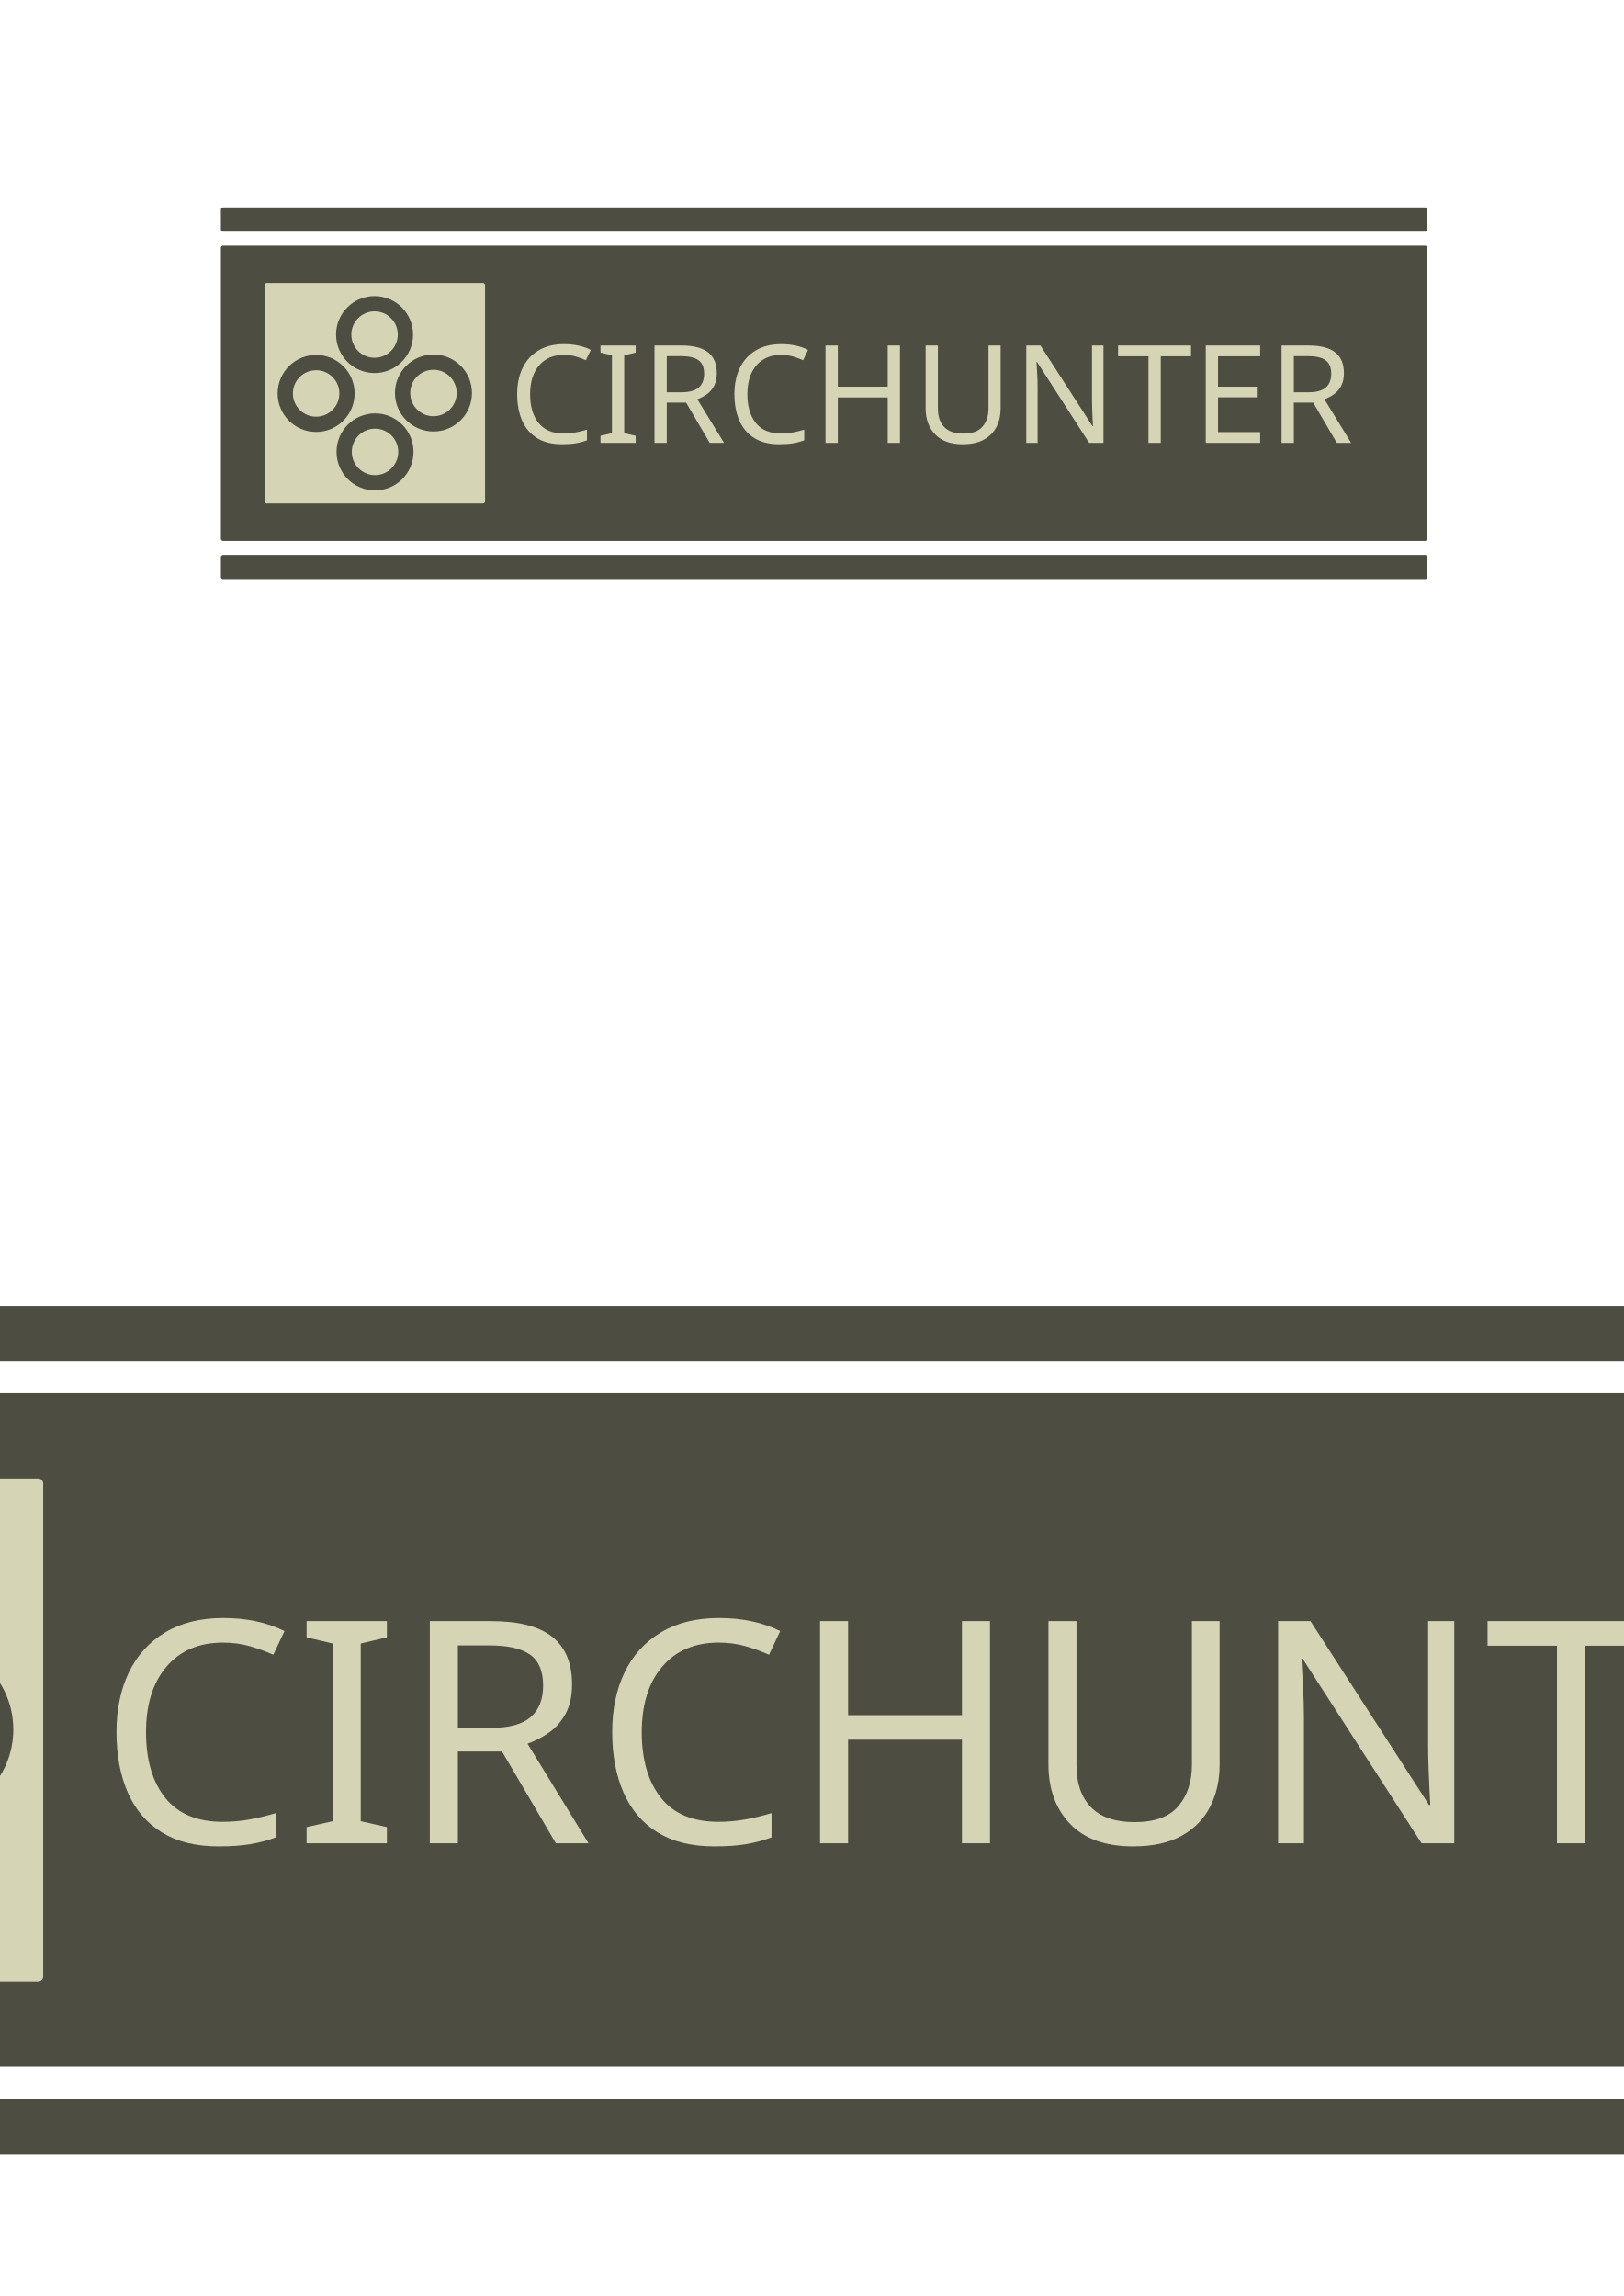
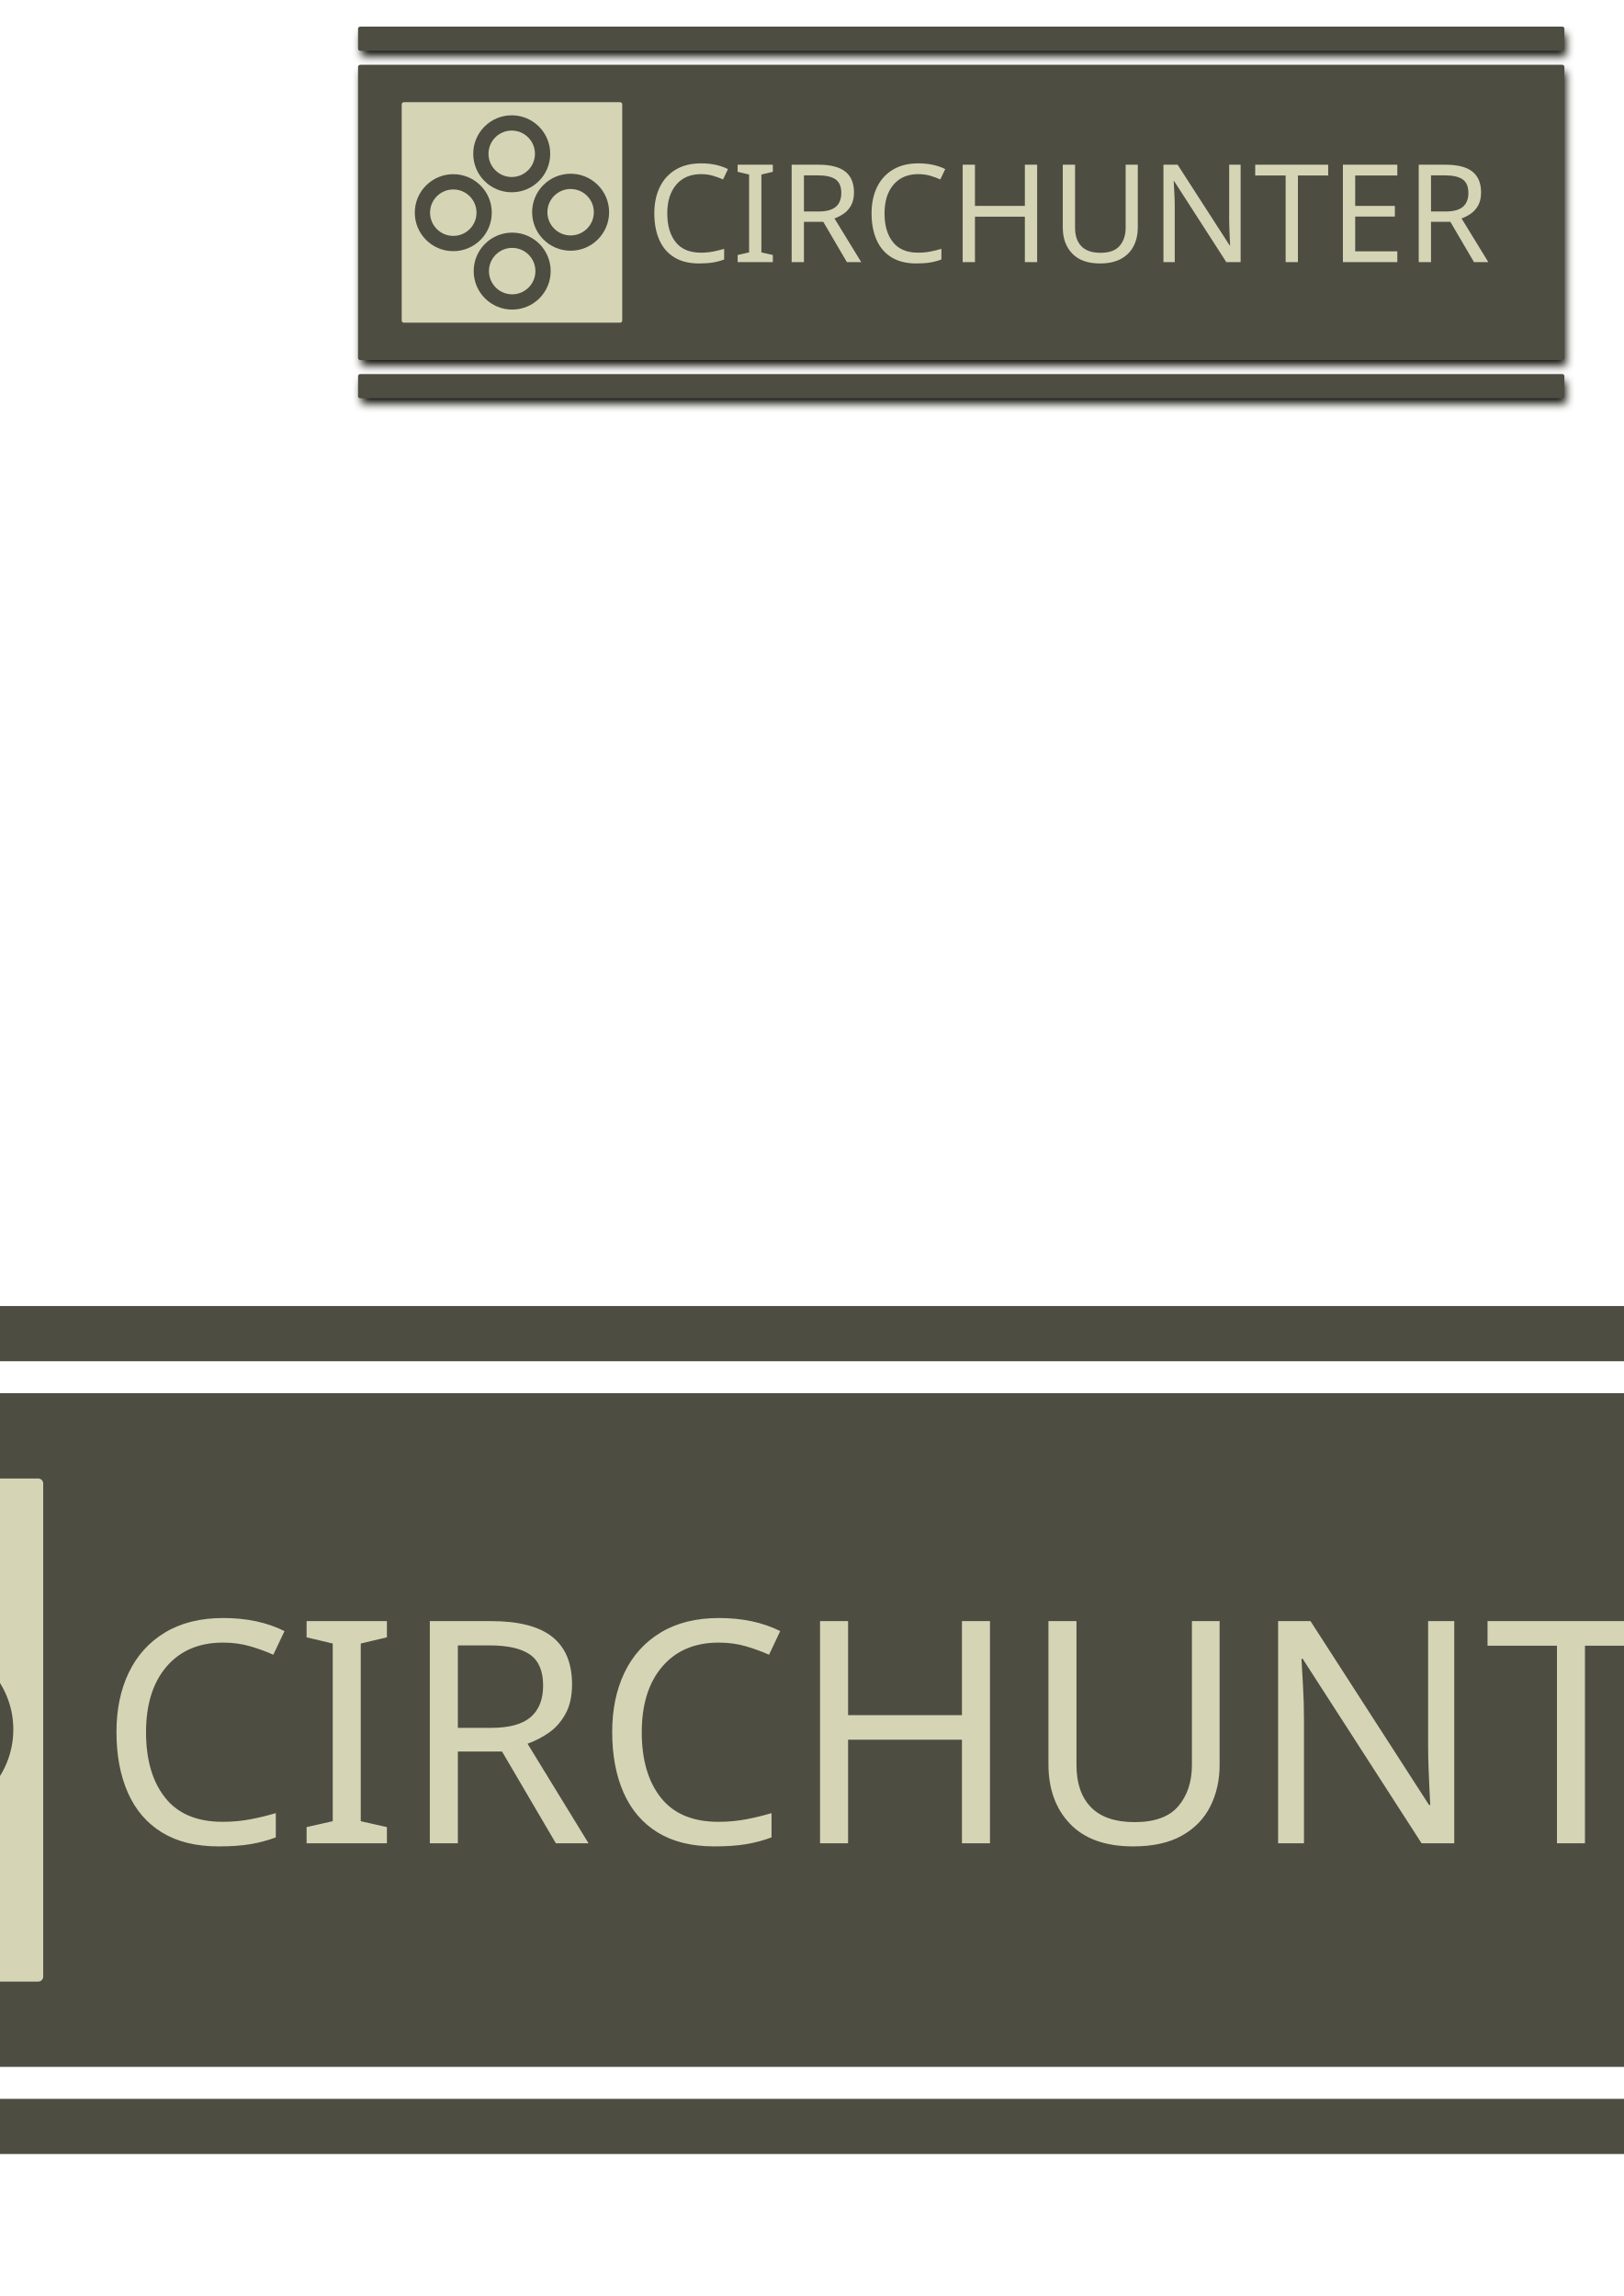
<svg xmlns="http://www.w3.org/2000/svg" width="210mm" height="297mm" viewBox="0 0 744.094 1052.362" id="svg2" version="1.1">
-   <defs id="defs4" />
+   <defs id="defs4">
+     <filter style="color-interpolation-filters:sRGB" id="filter4247" x="-0.008" width="1.016" y="-0.026" height="1.051">
+       <feGaussianBlur stdDeviation="1.798" id="feGaussianBlur4249" />
+     </filter>
+   </defs>
  <g id="layer1">
+     <g id="g4179" style="fill:#000000;filter:url(#filter4247)" transform="translate(64,-80)">
+       <rect style="opacity:1;fill:#000000;fill-opacity:1;fill-rule:nonzero;stroke:#4e4d42;stroke-width:2;stroke-linecap:round;stroke-linejoin:round;stroke-miterlimit:4;stroke-dasharray:none;stroke-dashoffset:0;stroke-opacity:1" id="rect4181" width="550.83" height="133.34" x="102.228" y="113.561" />
+       <text xml:space="preserve" style="font-style:normal;font-weight:normal;font-size:15px;line-height:125%;font-family:sans-serif;letter-spacing:0px;word-spacing:0px;fill:#000000;fill-opacity:1;stroke:none;stroke-width:0.4;stroke-linecap:butt;stroke-linejoin:miter;stroke-miterlimit:4;stroke-dasharray:none;stroke-opacity:1" x="233.184" y="202.982" id="text4183">
+         <tspan id="tspan4185" x="233.184" y="202.982" style="font-style:normal;font-variant:normal;font-weight:normal;font-stretch:normal;font-size:62.5px;font-family:sans-serif;-inkscape-font-specification:sans-serif;fill:#000000;fill-opacity:1;stroke-width:0.4;stroke-miterlimit:4;stroke-dasharray:none">CIRCHUNTER</tspan>
+       </text>
+       <rect style="opacity:1;fill:#000000;fill-opacity:1;fill-rule:nonzero;stroke:#d5d5b6;stroke-width:2;stroke-linecap:round;stroke-linejoin:round;stroke-miterlimit:4;stroke-dasharray:none;stroke-dashoffset:0;stroke-opacity:1" id="rect4187" width="99.054" height="99.054" x="122.228" y="130.704" />
+       <rect style="opacity:1;fill:#000000;fill-opacity:1;fill-rule:nonzero;stroke:#4e4d42;stroke-width:2;stroke-linecap:round;stroke-linejoin:round;stroke-miterlimit:4;stroke-dasharray:none;stroke-dashoffset:0;stroke-opacity:1" id="rect4189" width="550.83" height="9.091" x="102.228" y="255.311" />
+       <rect style="opacity:1;fill:#000000;fill-opacity:1;fill-rule:nonzero;stroke:#4e4d42;stroke-width:2;stroke-linecap:round;stroke-linejoin:round;stroke-miterlimit:4;stroke-dasharray:none;stroke-dashoffset:0;stroke-opacity:1" id="rect4191" width="550.83" height="9.091" x="102.228" y="96.06" />
+       <g id="g4193" transform="translate(-80.78246,-231.6942)" style="fill:#000000">
+         <g transform="translate(7.6293945e-6,0.3821716)" id="g4195" style="fill:#000000">
+           <circle style="opacity:1;fill:#000000;fill-opacity:1;fill-rule:nonzero;stroke:#4e4d42;stroke-width:7;stroke-linecap:round;stroke-linejoin:round;stroke-miterlimit:4;stroke-dasharray:none;stroke-dashoffset:0;stroke-opacity:1" id="circle4197" cx="279.423" cy="411.439" r="14.142" />
+           <circle style="opacity:1;fill:#000000;fill-opacity:1;fill-rule:nonzero;stroke:#4e4d42;stroke-width:7;stroke-linecap:round;stroke-linejoin:round;stroke-miterlimit:4;stroke-dasharray:none;stroke-dashoffset:0;stroke-opacity:1" id="circle4199" cx="225.653" cy="411.648" r="14.142" />
+         </g>
+         <g transform="matrix(0,1,-1,0,664.0815,159.3874)" id="g4201" style="fill:#000000">
+           <circle style="opacity:1;fill:#000000;fill-opacity:1;fill-rule:nonzero;stroke:#4e4d42;stroke-width:7;stroke-linecap:round;stroke-linejoin:round;stroke-miterlimit:4;stroke-dasharray:none;stroke-dashoffset:0;stroke-opacity:1" id="circle4203" cx="279.423" cy="411.439" r="14.142" />
+           <circle style="opacity:1;fill:#000000;fill-opacity:1;fill-rule:nonzero;stroke:#4e4d42;stroke-width:7;stroke-linecap:round;stroke-linejoin:round;stroke-miterlimit:4;stroke-dasharray:none;stroke-dashoffset:0;stroke-opacity:1" id="circle4205" cx="225.653" cy="411.648" r="14.142" />
+         </g>
+       </g>
+     </g>
    <rect style="opacity:1;fill:#4e4d42;fill-opacity:1;fill-rule:nonzero;stroke:#4e4d42;stroke-width:2;stroke-linecap:round;stroke-linejoin:round;stroke-miterlimit:4;stroke-dasharray:none;stroke-dashoffset:0;stroke-opacity:1" id="rect4185" width="133.34" height="133.34" x="-832.103" y="2.044" />
    <rect style="opacity:1;fill:#a9a791;fill-opacity:1;fill-rule:nonzero;stroke:#a9a791;stroke-width:2;stroke-linecap:round;stroke-linejoin:round;stroke-miterlimit:4;stroke-dasharray:none;stroke-dashoffset:0;stroke-opacity:1" id="rect4185-6" width="133.34" height="133.34" x="-670.893" y="2.044" />
    <rect style="opacity:1;fill:#d5d5b6;fill-opacity:1;fill-rule:nonzero;stroke:#d5d5b6;stroke-width:2;stroke-linecap:round;stroke-linejoin:round;stroke-miterlimit:4;stroke-dasharray:none;stroke-dashoffset:0;stroke-opacity:1" id="rect4185-7" width="133.34" height="133.34" x="-509.683" y="2.044" />
    <rect style="opacity:1;fill:#c8c8ac;fill-opacity:1;fill-rule:nonzero;stroke:#c8c8ac;stroke-width:2;stroke-linecap:round;stroke-linejoin:round;stroke-miterlimit:4;stroke-dasharray:none;stroke-dashoffset:0;stroke-opacity:1" id="rect4185-5" width="133.34" height="133.34" x="-348.473" y="2.044" />
-     <rect style="opacity:1;fill:#4e4d42;fill-opacity:1;fill-rule:nonzero;stroke:#4e4d42;stroke-width:2;stroke-linecap:round;stroke-linejoin:round;stroke-miterlimit:4;stroke-dasharray:none;stroke-dashoffset:0;stroke-opacity:1" id="rect4185-3" width="550.83" height="133.34" x="102.228" y="113.561" />
-     <text xml:space="preserve" style="font-style:normal;font-weight:normal;font-size:15px;line-height:125%;font-family:sans-serif;letter-spacing:0px;word-spacing:0px;fill:#d5d5b6;fill-opacity:1;stroke:none;stroke-width:0.4;stroke-linecap:butt;stroke-linejoin:miter;stroke-miterlimit:4;stroke-dasharray:none;stroke-opacity:1" x="233.184" y="202.982" id="text5729">
-       <tspan id="tspan5731" x="233.184" y="202.982" style="font-style:normal;font-variant:normal;font-weight:normal;font-stretch:normal;font-size:62.5px;font-family:sans-serif;-inkscape-font-specification:sans-serif;fill:#d5d5b6;fill-opacity:1;stroke-width:0.4;stroke-miterlimit:4;stroke-dasharray:none">CIRCHUNTER</tspan>
-     </text>
-     <rect style="opacity:1;fill:#d5d5b6;fill-opacity:1;fill-rule:nonzero;stroke:#d5d5b6;stroke-width:2;stroke-linecap:round;stroke-linejoin:round;stroke-miterlimit:4;stroke-dasharray:none;stroke-dashoffset:0;stroke-opacity:1" id="rect4185-7-2" width="99.054" height="99.054" x="122.228" y="130.704" />
-     <rect style="opacity:1;fill:#4e4d42;fill-opacity:1;fill-rule:nonzero;stroke:#4e4d42;stroke-width:2;stroke-linecap:round;stroke-linejoin:round;stroke-miterlimit:4;stroke-dasharray:none;stroke-dashoffset:0;stroke-opacity:1" id="rect4185-3-1" width="550.83" height="9.091" x="102.228" y="255.311" />
-     <rect style="opacity:1;fill:#4e4d42;fill-opacity:1;fill-rule:nonzero;stroke:#4e4d42;stroke-width:2;stroke-linecap:round;stroke-linejoin:round;stroke-miterlimit:4;stroke-dasharray:none;stroke-dashoffset:0;stroke-opacity:1" id="rect4185-3-1-5" width="550.83" height="9.091" x="102.228" y="96.06" />
-     <g id="g5921" transform="translate(-80.78246,-231.6942)">
-       <g transform="translate(7.6293945e-6,0.3821716)" id="g5896">
-         <circle style="opacity:1;fill:none;fill-opacity:1;fill-rule:nonzero;stroke:#4e4d42;stroke-width:7;stroke-linecap:round;stroke-linejoin:round;stroke-miterlimit:4;stroke-dasharray:none;stroke-dashoffset:0;stroke-opacity:1" id="path5784-0" cx="279.423" cy="411.439" r="14.142" />
-         <circle style="opacity:1;fill:none;fill-opacity:1;fill-rule:nonzero;stroke:#4e4d42;stroke-width:7;stroke-linecap:round;stroke-linejoin:round;stroke-miterlimit:4;stroke-dasharray:none;stroke-dashoffset:0;stroke-opacity:1" id="path5784-0-4" cx="225.653" cy="411.648" r="14.142" />
-       </g>
-       <g transform="matrix(0,1,-1,0,664.0815,159.3874)" id="g5896-1">
-         <circle style="opacity:1;fill:none;fill-opacity:1;fill-rule:nonzero;stroke:#4e4d42;stroke-width:7;stroke-linecap:round;stroke-linejoin:round;stroke-miterlimit:4;stroke-dasharray:none;stroke-dashoffset:0;stroke-opacity:1" id="path5784-0-1" cx="279.423" cy="411.439" r="14.142" />
-         <circle style="opacity:1;fill:none;fill-opacity:1;fill-rule:nonzero;stroke:#4e4d42;stroke-width:7;stroke-linecap:round;stroke-linejoin:round;stroke-miterlimit:4;stroke-dasharray:none;stroke-dashoffset:0;stroke-opacity:1" id="path5784-0-4-3" cx="225.653" cy="411.648" r="14.142" />
+     <g id="g4164" transform="translate(62.85714,-82.85714)">
+       <rect y="113.561" x="102.228" height="133.34" width="550.83" id="rect4185-3" style="opacity:1;fill:#4e4d42;fill-opacity:1;fill-rule:nonzero;stroke:#4e4d42;stroke-width:2;stroke-linecap:round;stroke-linejoin:round;stroke-miterlimit:4;stroke-dasharray:none;stroke-dashoffset:0;stroke-opacity:1" />
+       <text id="text5729" y="202.982" x="233.184" style="font-style:normal;font-weight:normal;font-size:15px;line-height:125%;font-family:sans-serif;letter-spacing:0px;word-spacing:0px;fill:#d5d5b6;fill-opacity:1;stroke:none;stroke-width:0.4;stroke-linecap:butt;stroke-linejoin:miter;stroke-miterlimit:4;stroke-dasharray:none;stroke-opacity:1" xml:space="preserve">
+         <tspan style="font-style:normal;font-variant:normal;font-weight:normal;font-stretch:normal;font-size:62.5px;font-family:sans-serif;-inkscape-font-specification:sans-serif;fill:#d5d5b6;fill-opacity:1;stroke-width:0.4;stroke-miterlimit:4;stroke-dasharray:none" y="202.982" x="233.184" id="tspan5731">CIRCHUNTER</tspan>
+       </text>
+       <rect y="130.704" x="122.228" height="99.054" width="99.054" id="rect4185-7-2" style="opacity:1;fill:#d5d5b6;fill-opacity:1;fill-rule:nonzero;stroke:#d5d5b6;stroke-width:2;stroke-linecap:round;stroke-linejoin:round;stroke-miterlimit:4;stroke-dasharray:none;stroke-dashoffset:0;stroke-opacity:1" />
+       <rect y="255.311" x="102.228" height="9.091" width="550.83" id="rect4185-3-1" style="opacity:1;fill:#4e4d42;fill-opacity:1;fill-rule:nonzero;stroke:#4e4d42;stroke-width:2;stroke-linecap:round;stroke-linejoin:round;stroke-miterlimit:4;stroke-dasharray:none;stroke-dashoffset:0;stroke-opacity:1" />
+       <rect y="96.06" x="102.228" height="9.091" width="550.83" id="rect4185-3-1-5" style="opacity:1;fill:#4e4d42;fill-opacity:1;fill-rule:nonzero;stroke:#4e4d42;stroke-width:2;stroke-linecap:round;stroke-linejoin:round;stroke-miterlimit:4;stroke-dasharray:none;stroke-dashoffset:0;stroke-opacity:1" />
+       <g transform="translate(-80.78246,-231.6942)" id="g5921">
+         <g id="g5896" transform="translate(7.6293945e-6,0.3821716)">
+           <circle r="14.142" cy="411.439" cx="279.423" id="path5784-0" style="opacity:1;fill:none;fill-opacity:1;fill-rule:nonzero;stroke:#4e4d42;stroke-width:7;stroke-linecap:round;stroke-linejoin:round;stroke-miterlimit:4;stroke-dasharray:none;stroke-dashoffset:0;stroke-opacity:1" />
+           <circle r="14.142" cy="411.648" cx="225.653" id="path5784-0-4" style="opacity:1;fill:none;fill-opacity:1;fill-rule:nonzero;stroke:#4e4d42;stroke-width:7;stroke-linecap:round;stroke-linejoin:round;stroke-miterlimit:4;stroke-dasharray:none;stroke-dashoffset:0;stroke-opacity:1" />
+         </g>
+         <g id="g5896-1" transform="matrix(0,1,-1,0,664.0815,159.3874)">
+           <circle r="14.142" cy="411.439" cx="279.423" id="path5784-0-1" style="opacity:1;fill:none;fill-opacity:1;fill-rule:nonzero;stroke:#4e4d42;stroke-width:7;stroke-linecap:round;stroke-linejoin:round;stroke-miterlimit:4;stroke-dasharray:none;stroke-dashoffset:0;stroke-opacity:1" />
+           <circle r="14.142" cy="411.648" cx="225.653" id="path5784-0-4-3" style="opacity:1;fill:none;fill-opacity:1;fill-rule:nonzero;stroke:#4e4d42;stroke-width:7;stroke-linecap:round;stroke-linejoin:round;stroke-miterlimit:4;stroke-dasharray:none;stroke-dashoffset:0;stroke-opacity:1" />
+         </g>
      </g>
    </g>
    <g id="g5980" transform="translate(-5.714286,122.8571)">
      <rect y="517.977" x="-248.419" height="304.245" width="1256.838" id="rect4185-3-0" style="opacity:1;fill:#4e4d42;fill-opacity:1;fill-rule:nonzero;stroke:#4e4d42;stroke-width:4.563;stroke-linecap:round;stroke-linejoin:round;stroke-miterlimit:4;stroke-dasharray:none;stroke-dashoffset:0;stroke-opacity:1" />
      <text id="text5729-3" y="722.01" x="50.385" style="font-style:normal;font-weight:normal;font-size:34.226px;line-height:125%;font-family:sans-serif;letter-spacing:0px;word-spacing:0px;fill:#d5d5b6;fill-opacity:1;stroke:none;stroke-width:0.4;stroke-linecap:butt;stroke-linejoin:miter;stroke-miterlimit:4;stroke-dasharray:none;stroke-opacity:1" xml:space="preserve">
        <tspan style="font-style:normal;font-variant:normal;font-weight:normal;font-stretch:normal;font-size:142.607px;font-family:sans-serif;-inkscape-font-specification:sans-serif;fill:#d5d5b6;fill-opacity:1;stroke-width:0.4;stroke-miterlimit:4;stroke-dasharray:none" y="722.01" x="50.385" id="tspan5731-2">CIRCHUNTER</tspan>
      </text>
      <rect y="557.092" x="-202.784" height="226.014" width="226.014" id="rect4185-7-2-1" style="opacity:1;fill:#d5d5b6;fill-opacity:1;fill-rule:nonzero;stroke:#d5d5b6;stroke-width:4.563;stroke-linecap:round;stroke-linejoin:round;stroke-miterlimit:4;stroke-dasharray:none;stroke-dashoffset:0;stroke-opacity:1" />
      <rect y="841.411" x="-248.419" height="20.744" width="1256.838" id="rect4185-3-1-7" style="opacity:1;fill:#4e4d42;fill-opacity:1;fill-rule:nonzero;stroke:#4e4d42;stroke-width:4.563;stroke-linecap:round;stroke-linejoin:round;stroke-miterlimit:4;stroke-dasharray:none;stroke-dashoffset:0;stroke-opacity:1" />
      <rect y="478.044" x="-248.419" height="20.744" width="1256.838" id="rect4185-3-1-5-5" style="opacity:1;fill:#4e4d42;fill-opacity:1;fill-rule:nonzero;stroke:#4e4d42;stroke-width:4.563;stroke-linecap:round;stroke-linejoin:round;stroke-miterlimit:4;stroke-dasharray:none;stroke-dashoffset:0;stroke-opacity:1" />
      <g transform="matrix(2.281718,0,0,2.281718,-665.9981,-269.7984)" id="g5921-6">
        <g id="g5896-5" transform="translate(7.6293945e-6,0.3821716)">
          <circle r="14.142" cy="411.439" cx="279.423" id="path5784-0-42" style="opacity:1;fill:none;fill-opacity:1;fill-rule:nonzero;stroke:#4e4d42;stroke-width:7;stroke-linecap:round;stroke-linejoin:round;stroke-miterlimit:4;stroke-dasharray:none;stroke-dashoffset:0;stroke-opacity:1" />
          <circle r="14.142" cy="411.648" cx="225.653" id="path5784-0-4-2" style="opacity:1;fill:none;fill-opacity:1;fill-rule:nonzero;stroke:#4e4d42;stroke-width:7;stroke-linecap:round;stroke-linejoin:round;stroke-miterlimit:4;stroke-dasharray:none;stroke-dashoffset:0;stroke-opacity:1" />
        </g>
        <g id="g5896-1-1" transform="matrix(0,1,-1,0,664.0815,159.3874)">
          <circle r="14.142" cy="411.439" cx="279.423" id="path5784-0-1-7" style="opacity:1;fill:none;fill-opacity:1;fill-rule:nonzero;stroke:#4e4d42;stroke-width:7;stroke-linecap:round;stroke-linejoin:round;stroke-miterlimit:4;stroke-dasharray:none;stroke-dashoffset:0;stroke-opacity:1" />
          <circle r="14.142" cy="411.648" cx="225.653" id="path5784-0-4-3-2" style="opacity:1;fill:none;fill-opacity:1;fill-rule:nonzero;stroke:#4e4d42;stroke-width:7;stroke-linecap:round;stroke-linejoin:round;stroke-miterlimit:4;stroke-dasharray:none;stroke-dashoffset:0;stroke-opacity:1" />
        </g>
      </g>
    </g>
  </g>
</svg>
